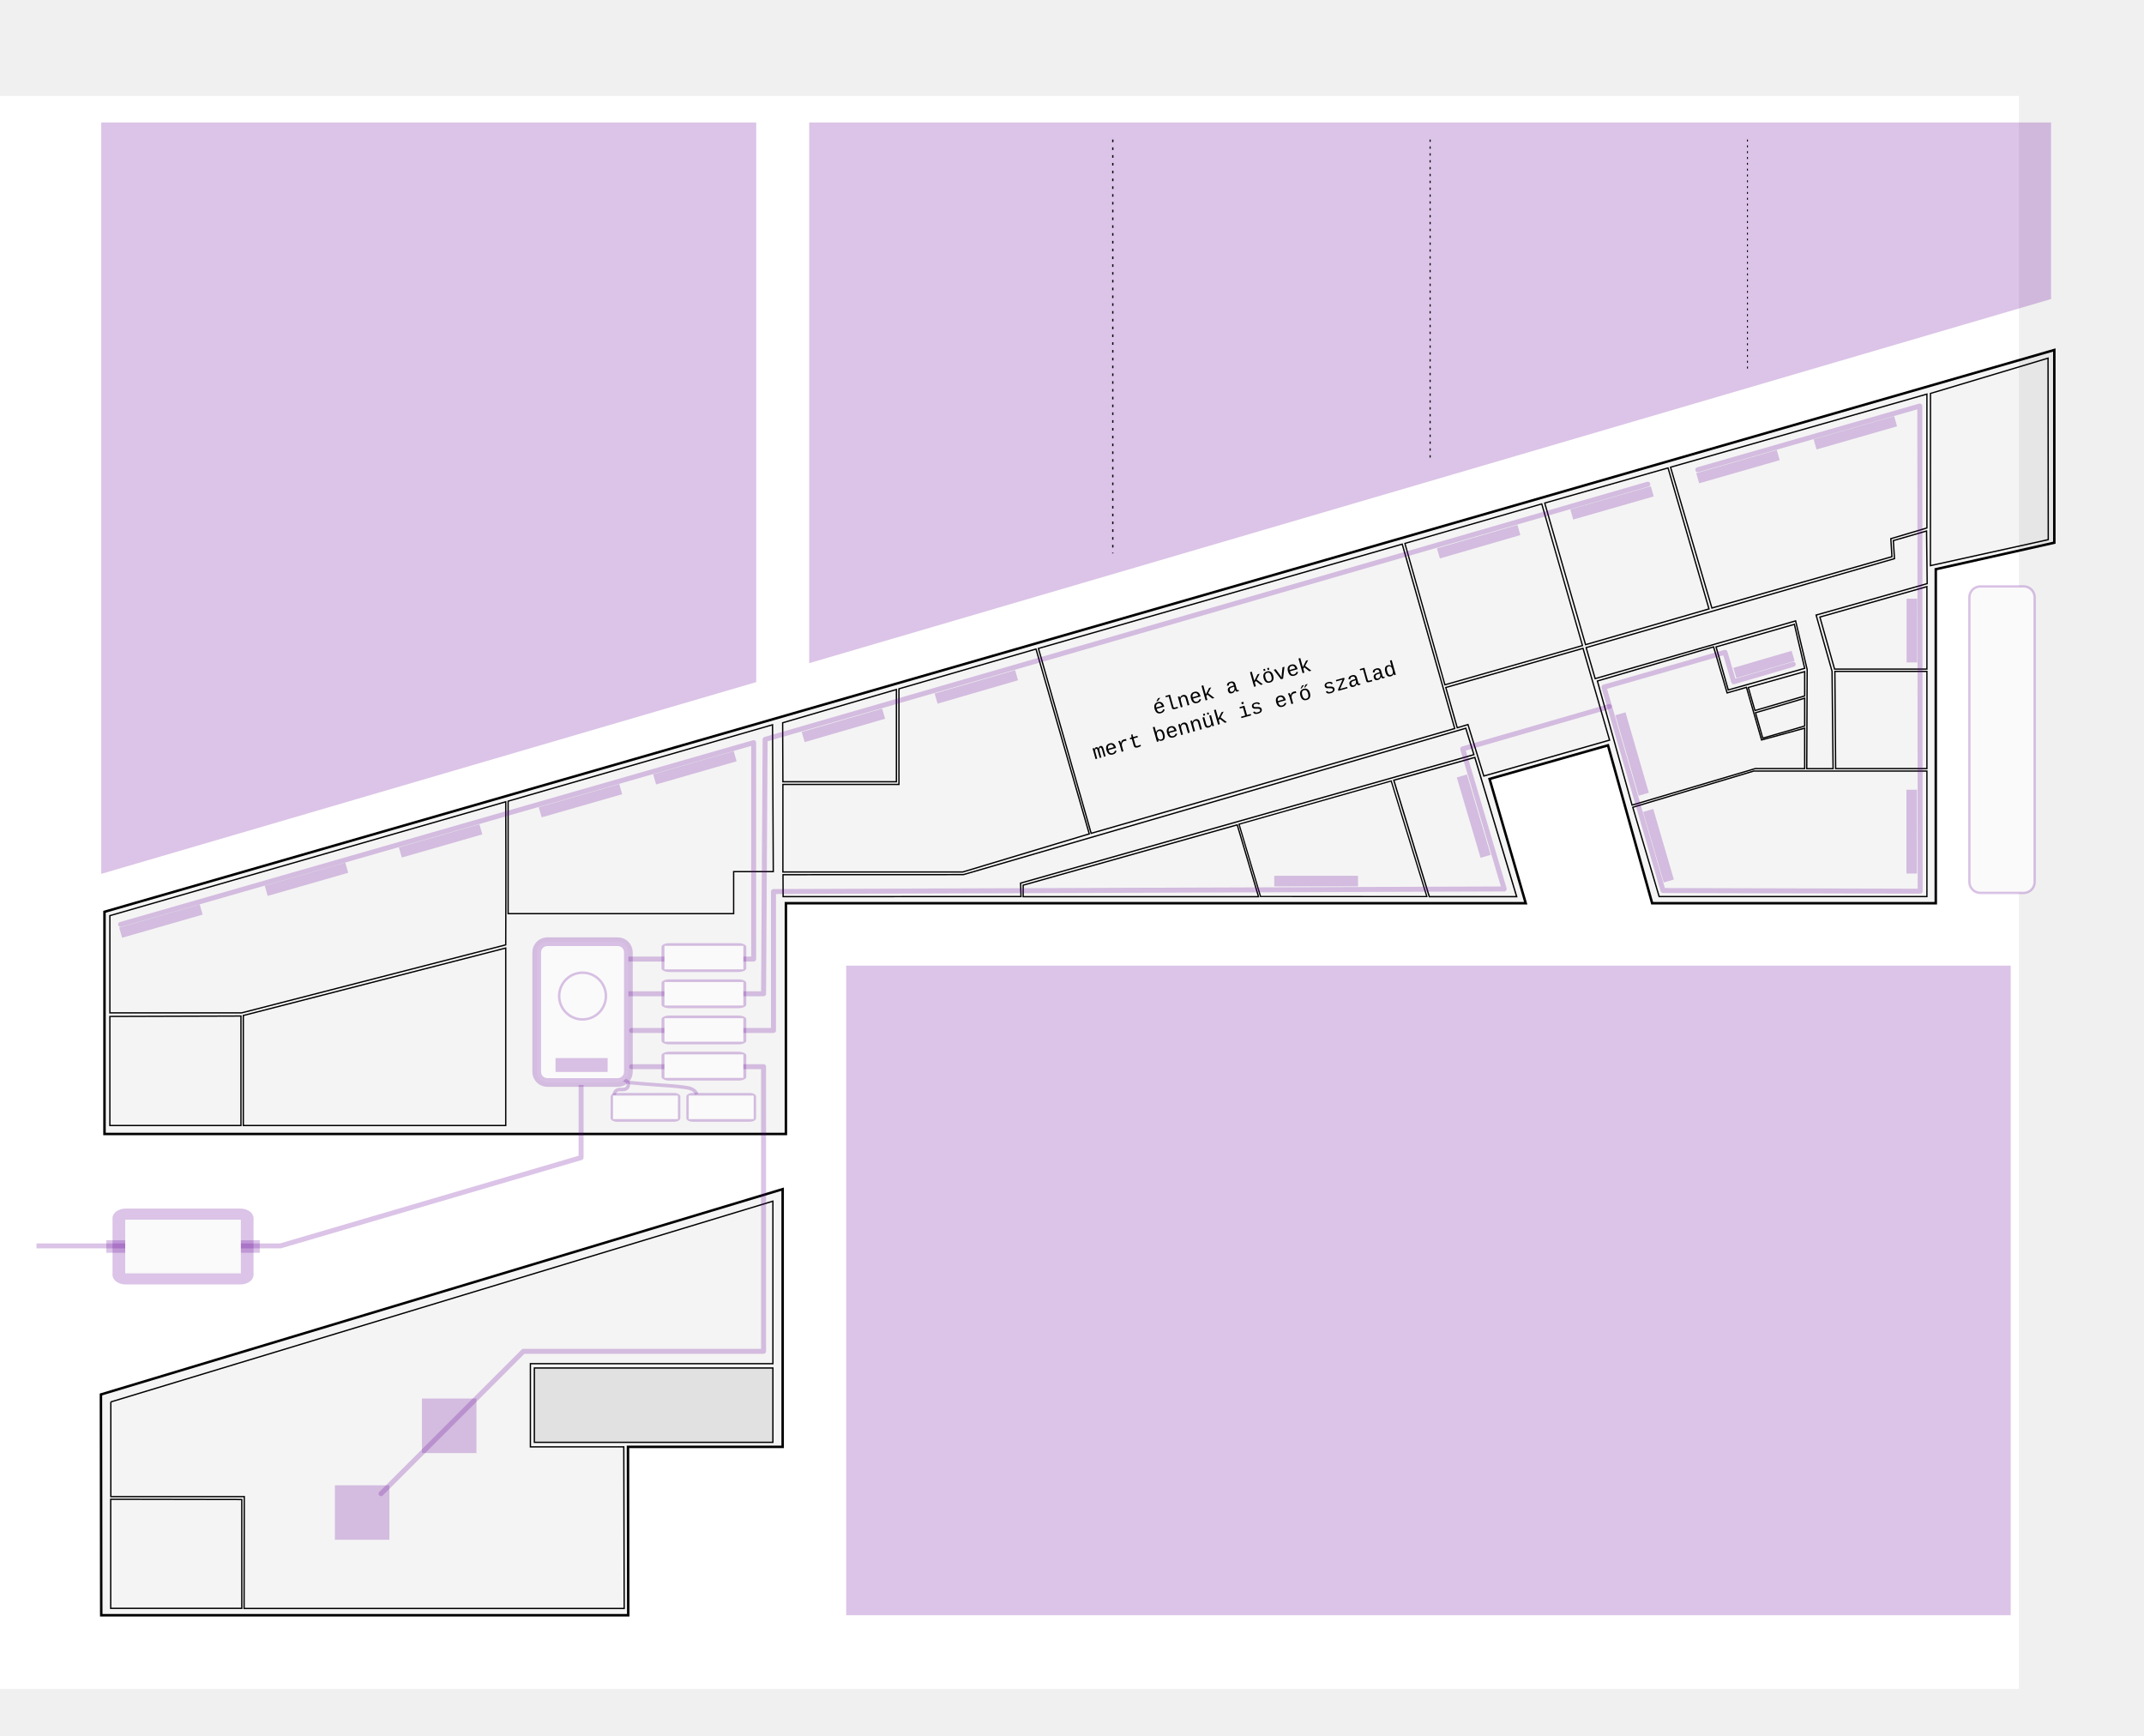
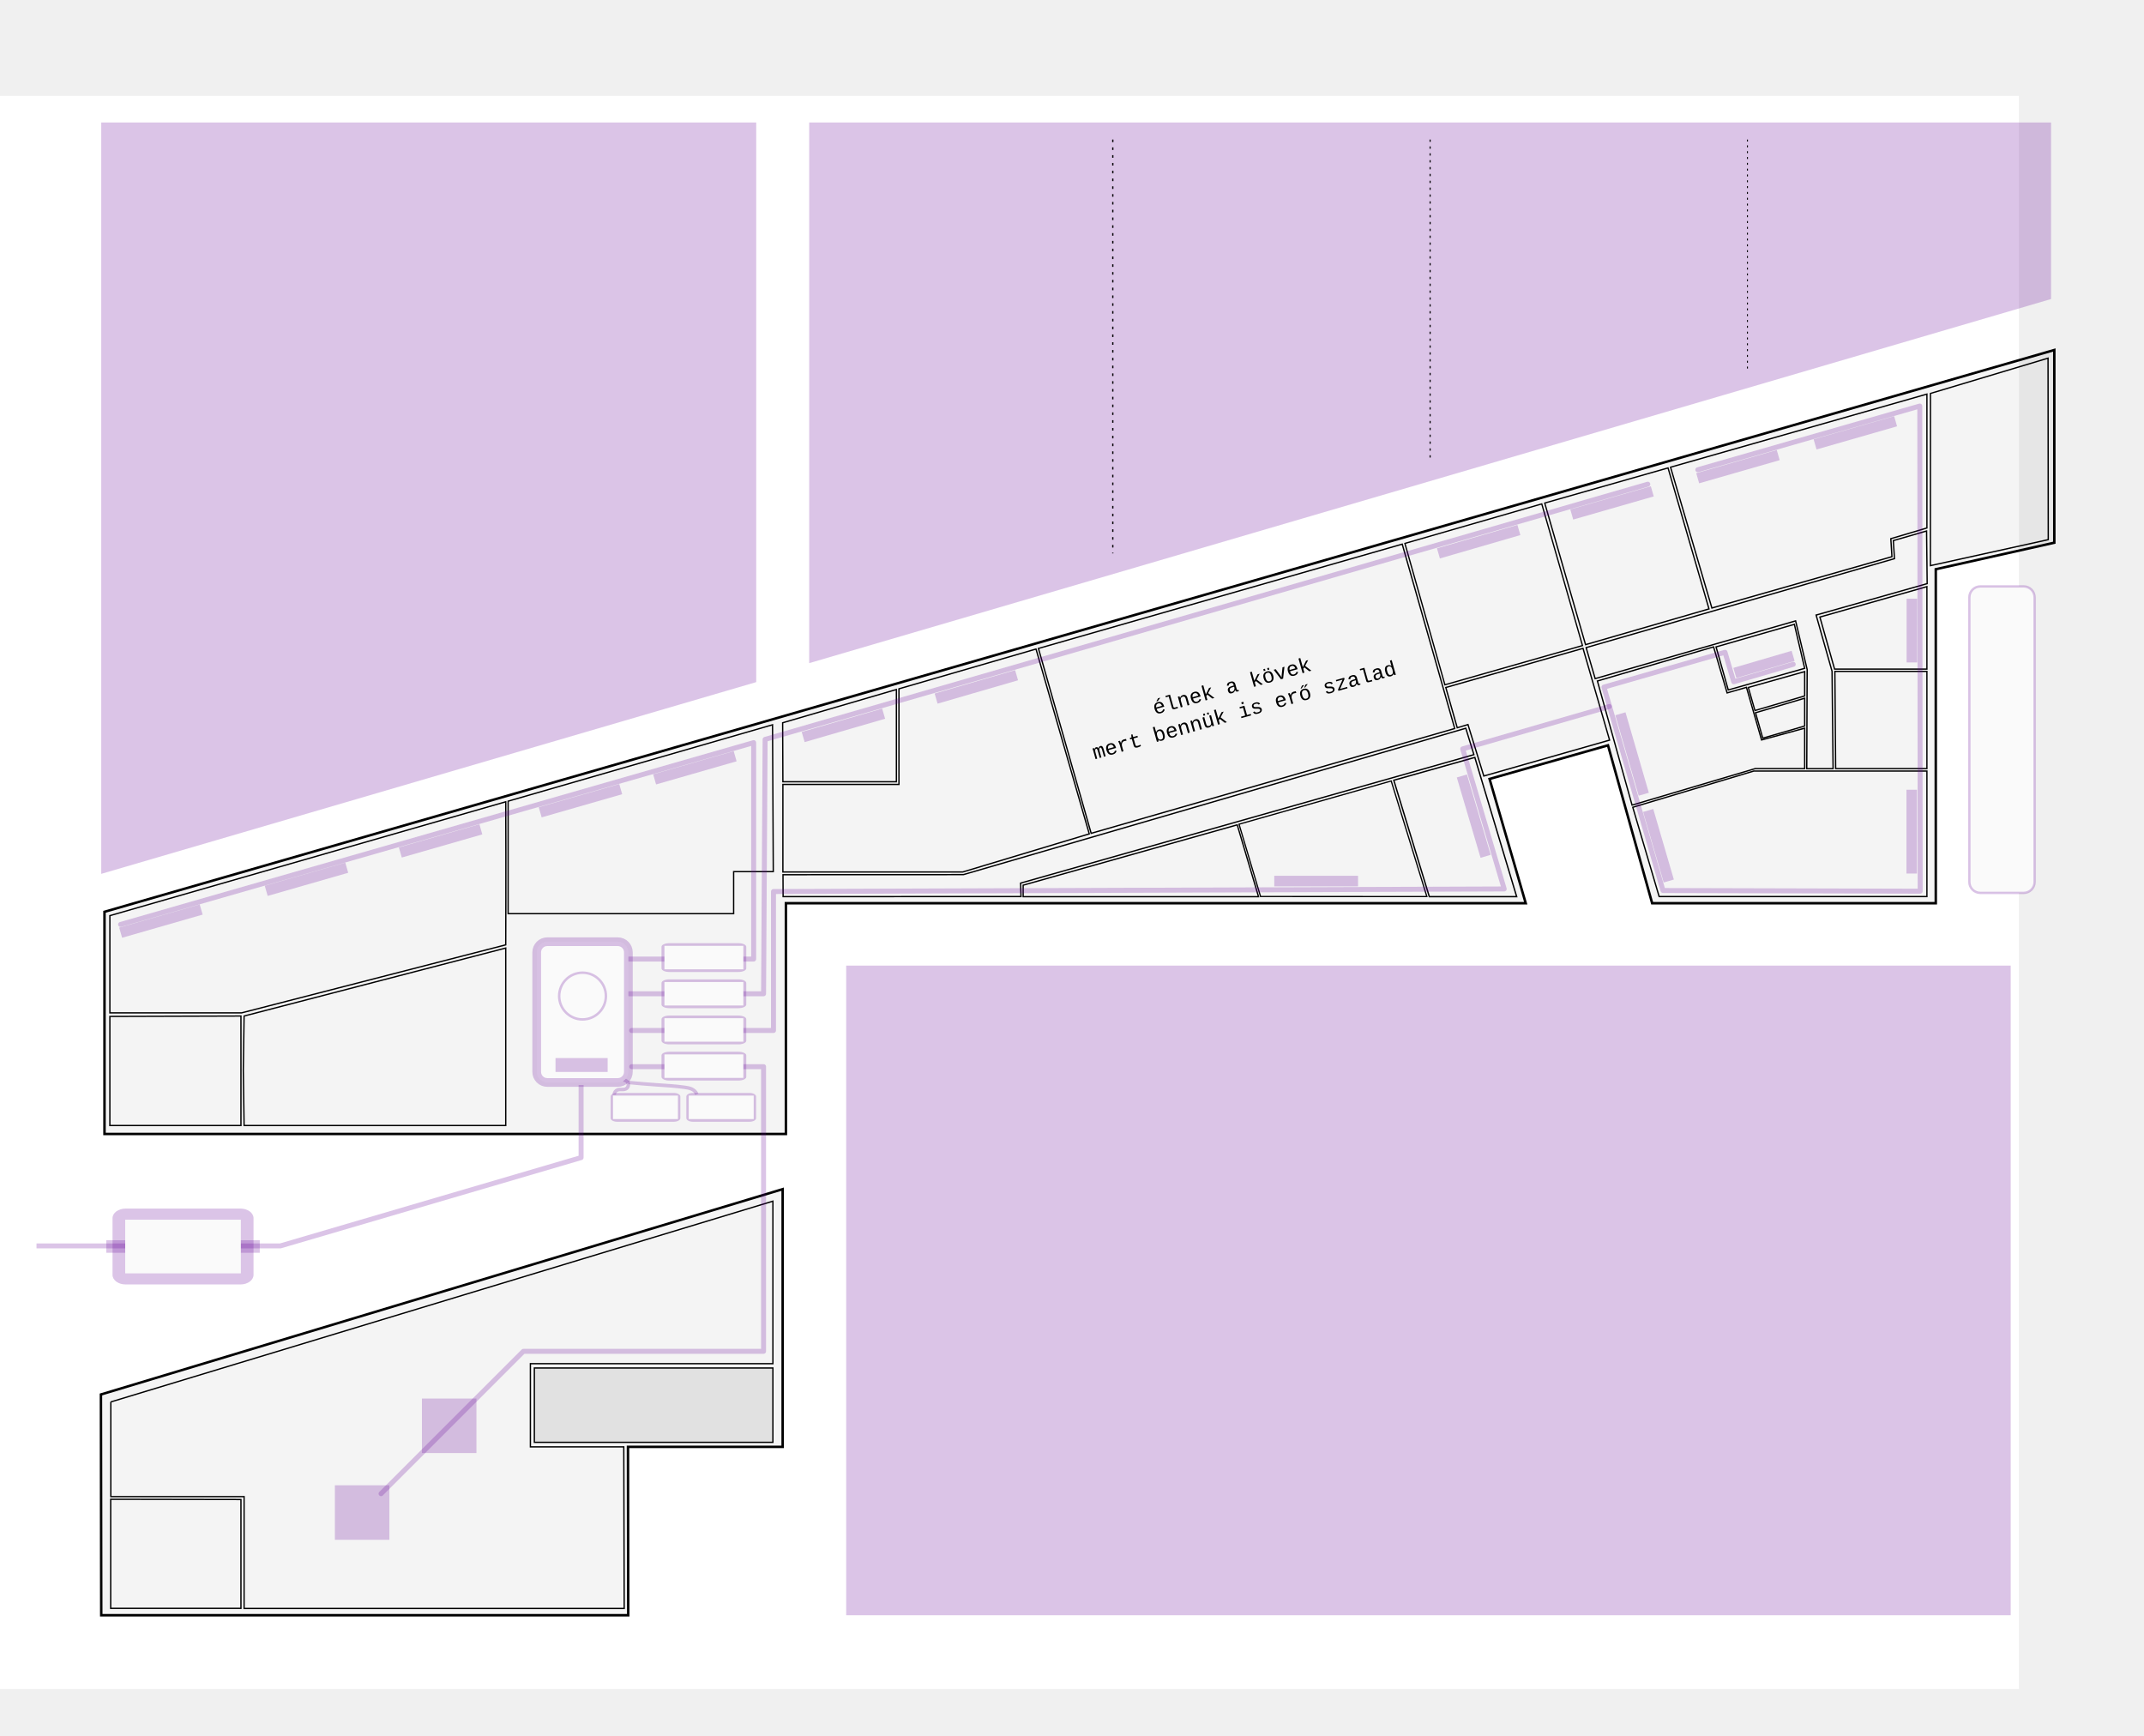
<svg xmlns="http://www.w3.org/2000/svg" width="432.435mm" height="350mm" viewBox="0 0 432.435 350" version="1.1" id="svg5">
  <defs id="defs2">
    </defs>
  <g id="drawing" transform="translate(87.61958,-48.61679)" style="display:inline">
    <rect style="display:inline;opacity:1;fill:#ffffff;fill-opacity:1;stroke:none;stroke-width:0.47;stroke-linecap:butt;stroke-linejoin:round;stroke-miterlimit:4;stroke-dasharray:0.47, 3.759;stroke-dashoffset:0;stroke-opacity:1;stop-color:#000000" id="rect78717" width="416.761" height="321.272" x="-97.173" y="67.955" class="clickthrough" />
    <rect style="opacity:1;fill:#fafafa;fill-opacity:1;stroke:#660099;stroke-width:0.477;stroke-linecap:round;stroke-linejoin:round;stroke-miterlimit:4;stroke-dasharray:none;stroke-opacity:0.231;stop-color:#000000" id="rect4922" width="13.162" height="61.81" x="309.59" y="166.878" ry="2.213" />
    <path style="fill:#000000;fill-opacity:0.045;stroke:#000000;stroke-width:0.5;stroke-linecap:butt;stroke-linejoin:miter;stroke-miterlimit:4;stroke-dasharray:none;stroke-opacity:1" d="m -66.544,232.498 -2.6e-4,44.81 h 137.438 l 2.6e-4,-46.537 149.22,1.2e-4 -7.295,-25.065 23.888,-6.778 8.905,31.842 h 57.206 v -67.358 l 23.907,-5.349 v -38.862 z" id="envelope_emelet" />
    <g id="g2208" style="fill:none;stroke:#660099;stroke-opacity:0.231" transform="translate(0,-1.5875)">
      <path style="fill:none;stroke:#660099;stroke-width:0.7;stroke-linecap:butt;stroke-linejoin:miter;stroke-miterlimit:4;stroke-dasharray:none;stroke-opacity:0.231" d="m 38.092,268.038 c 0.216,-0.021 0.438,0.037 0.617,0.16 0.179,0.123 0.312,0.31 0.371,0.519 0.058,0.209 0.041,0.438 -0.048,0.636 -0.089,0.198 -0.25,0.362 -0.445,0.456 -0.252,0.122 -0.543,0.124 -0.823,0.118 -0.28,-0.006 -0.568,-0.018 -0.83,0.081 -0.198,0.074 -0.372,0.211 -0.491,0.385 -0.119,0.174 -0.184,0.386 -0.182,0.597" id="path1031" />
      <path style="fill:none;fill-opacity:1;stroke:#660099;stroke-width:0.7;stroke-linecap:butt;stroke-linejoin:miter;stroke-miterlimit:4;stroke-dasharray:none;stroke-opacity:0.231" d="m 39.121,268.506 c 1.913,0.189 3.828,0.349 5.746,0.482 1.874,0.129 3.752,0.232 5.612,0.495 0.487,0.069 0.98,0.151 1.426,0.358 0.223,0.104 0.433,0.239 0.609,0.41 0.177,0.171 0.319,0.38 0.402,0.611 0.003,0.007 0.005,0.015 0.008,0.022" id="path1035" />
    </g>
    <path style="fill:#000000;fill-opacity:0.045;stroke:#000000;stroke-width:0.5;stroke-linecap:butt;stroke-linejoin:miter;stroke-miterlimit:4;stroke-dasharray:none;stroke-opacity:1" d="M -67.263,329.841 70.239,288.436 v 51.967 H 39.042 l 0.051,33.958 -106.292,-4e-4 z" id="envelope_foldszint" />
    <path style="fill:#660099;fill-opacity:0.231;stroke:none;stroke-width:0.265px;stroke-linecap:butt;stroke-linejoin:miter;stroke-opacity:1" d="M 75.588,182.353 V 73.313 l 250.482,-2.96e-4 v 35.611 z" id="path91226" class="clickthrough" />
    <rect style="display:inline;opacity:0;fill:#660099;fill-opacity:0.231;stroke:none;stroke-width:1.314;stroke-linecap:butt;stroke-linejoin:round;stroke-miterlimit:4;stroke-dasharray:none;stroke-dashoffset:0;stroke-opacity:0.231;stop-color:#000000" id="rect93623-7" width="58.473" height="31.883" x="267.598" y="73.312" />
    <rect style="display:inline;opacity:0;fill:#660099;fill-opacity:0.231;stroke:none;stroke-width:1.652;stroke-linecap:butt;stroke-linejoin:round;stroke-miterlimit:4;stroke-dasharray:none;stroke-dashoffset:0;stroke-opacity:0.231;stop-color:#000000" id="rect93623-9" width="58.473" height="50.375" x="203.594" y="73.313" />
    <rect style="display:inline;opacity:0;fill:#660099;fill-opacity:0.231;stroke:none;stroke-width:1.933;stroke-linecap:butt;stroke-linejoin:round;stroke-miterlimit:4;stroke-dasharray:none;stroke-dashoffset:0;stroke-opacity:0.231;stop-color:#000000" id="rect93623-6" width="58.473" height="68.96" x="139.591" y="73.313" />
    <rect style="opacity:0;fill:#660099;fill-opacity:0.231;stroke:none;stroke-width:2.178;stroke-linecap:butt;stroke-linejoin:round;stroke-miterlimit:4;stroke-dasharray:none;stroke-dashoffset:0;stroke-opacity:0.231;stop-color:#000000" id="rect93623" width="58.473" height="87.577" x="75.588" y="73.313" />
    <path style="fill:#660099;fill-opacity:0.231;stroke:none;stroke-width:0.265px;stroke-linecap:butt;stroke-linejoin:miter;stroke-opacity:1" d="M 64.905,73.313 H -67.199 V 224.848 L 64.905,186.179 Z" id="path92253" />
    <g id="g2723">
      <path style="display:inline;fill:none;stroke:#000000;stroke-width:0.262;stroke-linecap:butt;stroke-linejoin:miter;stroke-miterlimit:4;stroke-dasharray:0.524, 1.048;stroke-dashoffset:0;stroke-opacity:1" d="M 136.826,76.762 V 160.214" id="path942" />
      <path style="display:inline;fill:none;stroke:#000000;stroke-width:0.231;stroke-linecap:butt;stroke-linejoin:miter;stroke-miterlimit:4;stroke-dasharray:0.461, 0.923;stroke-dashoffset:0;stroke-opacity:1" d="M 200.829,76.762 V 141.429" id="path942-6" />
      <path style="display:inline;fill:none;stroke:#000000;stroke-width:0.196;stroke-linecap:butt;stroke-linejoin:miter;stroke-miterlimit:4;stroke-dasharray:0.391, 0.783;stroke-dashoffset:0;stroke-opacity:1" d="M 264.832,76.762 V 123.305" id="path942-6-3" />
    </g>
    <path style="display:inline;fill:#660099;fill-opacity:0.231;stroke:none;stroke-width:0.256;stroke-linecap:butt;stroke-linejoin:miter;stroke-miterlimit:4;stroke-dasharray:0.256, 3.074;stroke-dashoffset:0;stroke-opacity:1" d="M 317.927,243.35 H 83.054 v 131.012 H 317.927 Z" id="graph" />
    <rect style="display:inline;fill:#660099;fill-opacity:0.231;stroke:none;stroke-width:0.081;stroke-linecap:butt;stroke-linejoin:round;stroke-miterlimit:4;stroke-dasharray:none;stroke-dashoffset:0;stroke-opacity:1;stop-color:#000000" id="rect41701-4" width="30.954" height="2.526" x="-66.18" y="298.739" rx="0" ry="0" />
    <path style="fill:none;stroke:#660099;stroke-width:1;stroke-linecap:butt;stroke-linejoin:round;stroke-miterlimit:4;stroke-dasharray:none;stroke-opacity:0.231" d="m 29.583,267.445 v 14.627 l -60.654,17.807 h -49.188" id="path43866" />
    <rect style="display:inline;fill:#660099;fill-opacity:0.231;stroke:none;stroke-width:0.125;stroke-linecap:round;stroke-linejoin:round;stroke-miterlimit:4;stroke-dasharray:none;stroke-dashoffset:0;stroke-opacity:1;stop-color:#000000" id="rect14422-5" width="28.44" height="15.302" x="-64.923" y="292.351" rx="2.626" ry="1.935" />
    <rect style="display:inline;opacity:1;fill:#fafafa;fill-opacity:1;stroke:none;stroke-width:0.145;stroke-linecap:butt;stroke-linejoin:round;stroke-miterlimit:4;stroke-dasharray:none;stroke-dashoffset:0;stroke-opacity:1;stop-color:#000000" id="rect41701" width="23.323" height="10.824" x="-62.365" y="294.59" rx="0" ry="0" />
    <text xml:space="preserve" style="font-style:normal;font-weight:normal;font-size:4.233px;line-height:1.25;font-family:sans-serif;display:inline;fill:#000000;fill-opacity:1;stroke:none;stroke-width:0.265" x="108.074" y="224.885" id="text4804" transform="rotate(-15.7019)" class="clickthrough">
      <tspan id="tspan4802" style="font-style:normal;font-variant:normal;font-weight:normal;font-stretch:normal;font-size:4.233px;font-family:'Courier New';-inkscape-font-specification:'Courier New';text-align:center;text-anchor:middle;stroke-width:0.265" x="108.074" y="224.885">élnek a kövek</tspan>
      <tspan style="font-style:normal;font-variant:normal;font-weight:normal;font-stretch:normal;font-size:4.233px;font-family:'Courier New';-inkscape-font-specification:'Courier New';text-align:center;text-anchor:middle;stroke-width:0.265" x="108.074" y="230.272" id="tspan8358">mert bennük is erő szalad</tspan>
    </text>
    <path style="fill:none;stroke:#000000;stroke-width:0.265px;stroke-linecap:butt;stroke-linejoin:miter;stroke-opacity:1" d="m 195.203,158.354 -73.374,21.036 10.633,37.284 73.328,-21.14 z" id="room_11" data-room-id="11" />
    <path style="fill:none;fill-opacity:0.08;stroke:#000000;stroke-width:0.265px;stroke-linecap:butt;stroke-linejoin:miter;stroke-opacity:1" d="m 161.923,214.966 -43.176,12.166 v 2.313 h 47.469 z" id="room_27" data-room-id="27" />
    <path style="fill:none;fill-opacity:0.08;stroke:#000000;stroke-width:0.265px;stroke-linecap:butt;stroke-linejoin:miter;stroke-opacity:1" d="m 279.446,173.059 21.583,-6.136 v 16.636 h -18.623 z" id="room_16" data-room-id="16" />
    <path style="fill:none;stroke:#000000;stroke-width:0.265px;stroke-linecap:butt;stroke-linejoin:miter;stroke-opacity:1" d="m 70.33,229.438 -0.023,-4.42 36.385,-0.015 101.331,-29.522 1.636,5.326 -91.432,25.907 0.083,2.712 z" id="room_24" data-room-id="24" />
    <path style="fill:none;stroke:#000000;stroke-width:0.265px;stroke-linecap:butt;stroke-linejoin:miter;stroke-opacity:1" d="m 237.024,197.875 -25.367,7.243 -3.194,-10.379 -2.162,0.646 -2.309,-8.12 27.675,-7.895 z" id="room_17" data-room-id="17" />
    <path style="fill:none;stroke:#000000;stroke-width:0.265px;stroke-linecap:butt;stroke-linejoin:miter;stroke-opacity:1" d="m 300.964,155.702 0.117,10.617 -22.401,6.338 3.215,11.333 0.208,19.639 -5.308,-1e-5 0.083,-19.993 -2.332,-9.806 -40.428,11.646 -1.823,-6.255 62.194,-17.942 -0.232,-3.638 z" id="room_25" data-room-id="25" />
    <path style="fill:none;fill-opacity:0.08;stroke:#000000;stroke-width:0.265px;stroke-linecap:butt;stroke-linejoin:miter;stroke-opacity:1" d="m 301.029,184.014 1e-5,19.61 H 282.623 l -0.156,-19.61 z" id="szita_moso" data-temperature-rooms="[25,1,16]" />
    <path style="fill:none;fill-opacity:0.08;stroke:#000000;stroke-width:0.265px;stroke-linecap:butt;stroke-linejoin:miter;stroke-opacity:1" d="m 276.375,184.059 -11.368,3.199 1.336,4.652 10.032,-2.944 z" id="wc1" data-temperature-rooms="[13,25]" />
    <path style="fill:none;fill-opacity:0.08;stroke:#000000;stroke-width:0.265px;stroke-linecap:butt;stroke-linejoin:miter;stroke-opacity:1" d="m 276.375,189.428 v 5.607 l -8.453,2.447 -1.461,-5.125 z" id="wc2" data-temperature-rooms="[13,25]" />
    <path style="fill:none;fill-opacity:0.08;stroke:#000000;stroke-width:0.265px;stroke-linecap:butt;stroke-linejoin:miter;stroke-opacity:1" d="m 274.295,174.526 -15.794,4.552 2.461,8.679 15.413,-4.358 z" id="ovi_wc" data-temperature-rooms="[13,25]" />
-     <path style="display:inline;fill:none;fill-opacity:0.08;stroke:#000000;stroke-width:0.265;stroke-linecap:butt;stroke-linejoin:miter;stroke-miterlimit:4;stroke-dasharray:none;stroke-opacity:1" d="m 14.385,239.808 v 0 l -52.929,13.605 v 10.964 11.225 l 52.929,-4.2e-4 z" id="pult" />
+     <path style="display:inline;fill:none;fill-opacity:0.08;stroke:#000000;stroke-width:0.265;stroke-linecap:butt;stroke-linejoin:miter;stroke-miterlimit:4;stroke-dasharray:none;stroke-opacity:1" d="m 14.385,239.808 v 0 l -52.772,13.71 -0.157,10.859 0.157,11.225 52.772,-4.2e-4 z" id="pult" />
    <path style="display:inline;fill:#000000;fill-opacity:0.08;stroke:#000000;stroke-width:0.265px;stroke-linecap:butt;stroke-linejoin:miter;stroke-opacity:1" d="m 68.271,324.5 v 14.989 h -48.113 v -14.989 z" id="lenti_wc" />
    <g id="g912">
      <path style="display:inline;fill:none;stroke:#000000;stroke-width:0.265px;stroke-linecap:butt;stroke-linejoin:miter;stroke-opacity:1" d="m 249.325,142.838 8.335,28.402 36.318,-10.36 -0.228,-3.626 7.28,-2.161 v -26.997 z" id="room_2" data-room-id="2" />
      <path style="fill:none;fill-opacity:0.08;stroke:#000000;stroke-width:0.265px;stroke-linecap:butt;stroke-linejoin:miter;stroke-opacity:1" d="m 241.559,210.984 -6.989,-25.028 23.43,-6.881 2.732,9.284 3.902,-1.121 3.046,10.607 8.695,-2.378 v 8.156 h -9.986 z" id="room_13" data-room-id="13" />
      <path style="display:inline;fill:none;stroke:#000000;stroke-width:0.265px;stroke-linecap:butt;stroke-linejoin:miter;stroke-opacity:1" d="m 241.703,211.424 24.396,-7.309 h 34.931 v 25.306 h -54.011 z" id="room_1" data-room-id="1" />
      <path style="display:inline;fill:none;stroke:#000000;stroke-width:0.263px;stroke-linecap:butt;stroke-linejoin:miter;stroke-opacity:1" d="m 223.944,150.065 24.872,-7.081 8.259,28.432 -24.897,7.212 z" id="room_3" data-room-id="3" />
      <path style="display:inline;fill:none;stroke:#000000;stroke-width:0.259px;stroke-linecap:butt;stroke-linejoin:miter;stroke-opacity:1" d="m 223.348,150.241 -27.604,7.966 8.067,28.512 27.748,-7.909 z" id="room_4" data-room-id="4" />
      <path style="display:inline;fill:none;stroke:#000000;stroke-width:0.275px;stroke-linecap:butt;stroke-linejoin:miter;stroke-opacity:1" d="m 193.501,205.969 16.345,-4.603 8.439,28.079 h -17.62 z" id="room_7" data-room-id="7" />
      <path style="display:inline;fill:none;stroke:#000000;stroke-width:0.247px;stroke-linecap:butt;stroke-linejoin:miter;stroke-opacity:1" d="m 192.982,206.118 -30.694,8.717 4.339,14.581 33.543,0.012 z" id="room_6" data-room-id="6" />
      <path style="fill:none;stroke:#000000;stroke-width:0.265px;stroke-linecap:butt;stroke-linejoin:miter;stroke-opacity:1" d="m 121.338,179.509 10.74,37.276 -25.516,7.685 H 70.286 l 2.6e-4,-17.656 h 23.409 v -19.284 z" id="room_5" data-room-id="5" />
      <path style="display:inline;fill:none;stroke:#000000;stroke-width:0.265px;stroke-linecap:butt;stroke-linejoin:miter;stroke-opacity:1" d="m 93.18,187.669 v 18.598 H 70.286 l -0.047,-11.888 z" id="room_12" data-room-id="12" />
      <path style="fill:none;stroke:#000000;stroke-width:0.265px;stroke-linecap:butt;stroke-linejoin:miter;stroke-opacity:1" d="m 68.346,224.399 -0.149,-29.618 -53.33,15.41 v 22.688 h 45.486 l 4.94e-4,-8.48 z" id="room_8" data-room-id="8" />
      <path style="fill:none;stroke:#000000;stroke-width:0.265px;stroke-linecap:butt;stroke-linejoin:miter;stroke-opacity:1" d="m 14.385,210.313 -79.843,22.964 v 19.607 h 26.56 l 53.283,-13.721 c 0,0 0.062,-14.952 -1.64e-4,-28.849 z" id="room_9" data-room-id="9" />
-       <path style="fill:none;stroke:#000000;stroke-width:0.265px;stroke-linecap:butt;stroke-linejoin:miter;stroke-opacity:1" d="m -65.267,331.342 133.538,-40.484 v 32.772 h -48.913 v 16.774 h 18.837 l 0.083,32.587 -76.665,4.8e-4 0.04,-22.556 -26.92,-2.8e-4 v -19.093" id="room_10" data-room-id="10" />
+       <path style="fill:none;stroke:#000000;stroke-width:0.265px;stroke-linecap:butt;stroke-linejoin:miter;stroke-opacity:1" d="m -65.267,331.342 133.538,-40.484 v 32.772 h -48.913 v 16.774 h 18.837 l 0.083,32.587 -76.665,4.8e-4 v -22.556 l -26.88,-2.8e-4 v -19.093" id="room_10" data-room-id="10" />
    </g>
    <path style="fill:none;stroke:#660099;stroke-width:1;stroke-linecap:round;stroke-linejoin:round;stroke-miterlimit:4;stroke-dasharray:none;stroke-opacity:0.231" d="m 39.272,242.029 25.118,-7e-5 V 198.381 l -127.688,36.669" id="path6552" class="clickthrough" />
    <path style="display:inline;fill:none;stroke:#660099;stroke-width:1;stroke-linecap:round;stroke-linejoin:round;stroke-miterlimit:4;stroke-dasharray:none;stroke-opacity:0.231" d="M 39.248,249.029 H 66.39 l 0.31,-51.302 178.035,-51.463" id="path5000" class="clickthrough" />
    <path style="fill:none;stroke:#660099;stroke-width:1;stroke-linecap:round;stroke-linejoin:round;stroke-miterlimit:4;stroke-dasharray:none;stroke-opacity:0.231" d="m 254.823,143.351 44.77,-12.849 0.079,97.843 -51.874,-0.14 -11.906,-41.018 24.416,-7.023 1.757,5.943 12.006,-3.52" id="path1049" />
    <path style="fill:none;stroke:#660099;stroke-width:1;stroke-linecap:round;stroke-linejoin:round;stroke-miterlimit:4;stroke-dasharray:none;stroke-opacity:0.231" d="m 39.777,256.437 28.613,-3.3e-4 1.87e-4,-28.026 147.382,-0.518 -8.374,-28.247 29.575,-8.547" id="path6020" class="clickthrough" />
    <path style="fill:none;stroke:#660099;stroke-width:1;stroke-linecap:round;stroke-linejoin:round;stroke-miterlimit:4;stroke-dasharray:none;stroke-opacity:0.231" d="m 39.801,263.729 26.589,-4.1e-4 v 4.947 52.461 l -48.441,4.1e-4 -28.707,28.707" id="path7279" class="clickthrough" />
    <g id="cycle4_radiators" transform="translate(-4.233333,4.233333)" class="clickthrough">
      <rect style="opacity:1;fill:#660099;fill-opacity:0.231;stroke:none;stroke-width:0.215;stroke-linecap:butt;stroke-linejoin:round;stroke-miterlimit:4;stroke-dasharray:none;stroke-dashoffset:0;stroke-opacity:0.231;stop-color:#000000" id="trafohaz_radiator_2" width="10.995" height="10.995" x="-15.842" y="343.921" />
      <rect style="display:inline;fill:#660099;fill-opacity:0.231;stroke:none;stroke-width:0.215;stroke-linecap:butt;stroke-linejoin:round;stroke-miterlimit:4;stroke-dasharray:none;stroke-dashoffset:0;stroke-opacity:0.231;stop-color:#000000" id="trafohaz_radiator_1" width="10.995" height="10.995" x="1.713" y="326.428" />
    </g>
    <g id="cycle3_radiators" class="clickthrough" transform="translate(0.2305368,1.5875)">
      <rect style="display:inline;fill:#660099;fill-opacity:0.231;stroke:none;stroke-width:0.215;stroke-linecap:butt;stroke-linejoin:round;stroke-miterlimit:4;stroke-dasharray:none;stroke-dashoffset:0;stroke-opacity:0.231;stop-color:#000000" id="kisterem_radiator_2" width="16.898" height="2.128" x="-13.937" y="207.4" ry="0" transform="rotate(-16.0342)" />
      <rect style="display:inline;fill:#660099;fill-opacity:0.231;stroke:none;stroke-width:0.215;stroke-linecap:butt;stroke-linejoin:round;stroke-miterlimit:4;stroke-dasharray:none;stroke-dashoffset:0;stroke-opacity:0.231;stop-color:#000000" id="kisterem_radiator_1" width="16.898" height="2.128" x="-37.952" y="207.406" ry="0" transform="rotate(-16.0342)" />
      <rect style="display:inline;fill:#660099;fill-opacity:0.231;stroke:none;stroke-width:0.215;stroke-linecap:butt;stroke-linejoin:round;stroke-miterlimit:4;stroke-dasharray:none;stroke-dashoffset:0;stroke-opacity:0.231;stop-color:#000000" id="vendegter_radiator_3" width="16.898" height="2.128" x="-67.303" y="207.401" ry="0" transform="rotate(-16.0342)" />
      <rect style="display:inline;fill:#660099;fill-opacity:0.231;stroke:none;stroke-width:0.215;stroke-linecap:butt;stroke-linejoin:round;stroke-miterlimit:4;stroke-dasharray:none;stroke-dashoffset:0;stroke-opacity:0.231;stop-color:#000000" id="vendegter_radiator_2" width="16.898" height="2.128" x="-95.438" y="207.37" ry="0" transform="rotate(-16.0342)" />
      <rect style="display:inline;fill:#660099;fill-opacity:0.231;stroke:none;stroke-width:0.215;stroke-linecap:butt;stroke-linejoin:round;stroke-miterlimit:4;stroke-dasharray:none;stroke-dashoffset:0;stroke-opacity:0.231;stop-color:#000000" id="vendegter_radiator_1" width="16.898" height="2.128" x="-125.985" y="207.369" ry="0" transform="rotate(-16.0342)" />
    </g>
    <g id="cycle1_radiators" class="clickthrough" style="display:inline">
      <rect style="display:inline;fill:#660099;fill-opacity:0.231;stroke:none;stroke-width:0.202;stroke-linecap:butt;stroke-linejoin:round;stroke-miterlimit:4;stroke-dasharray:none;stroke-dashoffset:0;stroke-opacity:0.231;stop-color:#000000" id="oktopusz_szita_radiator_2" data-location-id="oktopusz_szita" data-probes="[]" data-trvs="[&quot;79&quot;]" width="14.824" height="2.128" x="272.182" y="-176.618" ry="0" transform="rotate(73.72126)" />
      <rect style="display:inline;fill:#660099;fill-opacity:0.231;stroke:none;stroke-width:0.215;stroke-linecap:butt;stroke-linejoin:round;stroke-miterlimit:4;stroke-dasharray:none;stroke-dashoffset:0;stroke-opacity:0.231;stop-color:#000000" id="oktopusz_szita_radiator_1" data-trvs="[&quot;77&quot;]" width="16.898" height="2.128" x="207.881" y="-299.028" ry="0" transform="rotate(90)" />
      <rect style="display:inline;fill:#660099;fill-opacity:0.231;stroke:none;stroke-width:0.215;stroke-linecap:butt;stroke-linejoin:round;stroke-miterlimit:4;stroke-dasharray:none;stroke-dashoffset:0;stroke-opacity:0.231;stop-color:#000000" id="golyafeszek_radiator_1" data-location-id="golyafeszek" data-probes="[&quot;ovi_radiatorok_shelly/temperature:100&quot;,&quot;ovi_radiatorok_shelly/temperature:101&quot;]" data-trvs="[&quot;71&quot;]" width="16.898" height="2.128" x="229.459" y="208.713" ry="0" transform="rotate(-16.0342)" />
      <rect style="display:inline;fill:#660099;fill-opacity:0.231;stroke:none;stroke-width:0.215;stroke-linecap:butt;stroke-linejoin:round;stroke-miterlimit:4;stroke-dasharray:none;stroke-dashoffset:0;stroke-opacity:0.231;stop-color:#000000" id="golyafeszek_radiator_2" data-location-id="golyafeszek" data-probes="[&quot;ovi_radiatorok_shelly/temperature:102&quot;,&quot;ovi_radiatorok_shelly/temperature:103&quot;]" data-trvs="[&quot;75&quot;]" width="16.898" height="2.128" x="204.819" y="208.732" ry="0" transform="rotate(-16.0342)" />
      <rect style="display:inline;fill:#660099;fill-opacity:0.231;stroke:none;stroke-width:0.183;stroke-linecap:butt;stroke-linejoin:round;stroke-miterlimit:4;stroke-dasharray:none;stroke-dashoffset:0;stroke-opacity:0.231;stop-color:#000000" id="golyafeszek_wc_radiator_1" width="12.244" height="2.128" x="199.997" y="249.529" ry="0" transform="matrix(0.959728,-0.2809309,0.2807371,0.9597847,0,0)" />
      <rect style="display:inline;fill:#660099;fill-opacity:0.231;stroke:none;stroke-width:0.215;stroke-linecap:butt;stroke-linejoin:round;stroke-miterlimit:4;stroke-dasharray:none;stroke-dashoffset:0;stroke-opacity:0.231;stop-color:#000000" id="gepmuhely_radiator_1" data-trvs="[&quot;57&quot;]" width="16.898" height="2.128" x="251.623" y="-177.097" ry="0" transform="rotate(73.80998)" />
      <rect style="display:inline;fill:#660099;fill-opacity:0.231;stroke:none;stroke-width:0.188;stroke-linecap:butt;stroke-linejoin:round;stroke-miterlimit:4;stroke-dasharray:none;stroke-dashoffset:0;stroke-opacity:0.231;stop-color:#000000" id="kistargyalo_radiator_1" width="12.853" height="2.128" x="169.357" y="-299.062" ry="0" transform="rotate(90)" />
      <rect style="display:inline;fill:#660099;fill-opacity:0.231;stroke:none;stroke-width:0.215;stroke-linecap:butt;stroke-linejoin:round;stroke-miterlimit:4;stroke-dasharray:none;stroke-dashoffset:0;stroke-opacity:0.231;stop-color:#000000" id="golyairoda_radiator_1" data-trvs="[&quot;65&quot;]" width="16.898" height="2.128" x="255.466" y="-141.601" ry="0" transform="rotate(73.52075)" />
      <rect style="opacity:1;fill:#660099;fill-opacity:0.231;stroke:none;stroke-width:0.215;stroke-linecap:butt;stroke-linejoin:round;stroke-miterlimit:4;stroke-dasharray:none;stroke-dashoffset:0;stroke-opacity:0.231;stop-color:#000000" id="studio_radiator_1" data-trvs="[&quot;69&quot;]" width="16.898" height="2.128" x="169.392" y="225.243" ry="0" />
    </g>
    <g id="cycle2_radiators" class="clickthrough">
      <rect style="display:inline;fill:#660099;fill-opacity:0.231;stroke:none;stroke-width:0.215;stroke-linecap:butt;stroke-linejoin:round;stroke-miterlimit:4;stroke-dasharray:none;stroke-dashoffset:0;stroke-opacity:0.231;stop-color:#000000" id="merce_radiator_1" data-trvs="[&quot;63&quot;]" width="16.898" height="2.128" x="44.34" y="209.133" ry="0" transform="rotate(-16.19002)" />
      <rect style="display:inline;fill:#660099;fill-opacity:0.231;stroke:none;stroke-width:0.215;stroke-linecap:butt;stroke-linejoin:round;stroke-miterlimit:4;stroke-dasharray:none;stroke-dashoffset:0;stroke-opacity:0.231;stop-color:#000000" id="merce_targyalo_radiator_1" data-display-label="Diós Edit" data-trvs="[&quot;53&quot;]" width="16.898" height="2.128" x="16.429" y="209.104" ry="0" transform="rotate(-16.19002)" />
      <rect style="display:inline;fill:#660099;fill-opacity:0.231;stroke:none;stroke-width:0.215;stroke-linecap:butt;stroke-linejoin:round;stroke-miterlimit:4;stroke-dasharray:none;stroke-dashoffset:0;stroke-opacity:0.231;stop-color:#000000" id="pk_radiator_1" data-trvs="[&quot;42&quot;]" width="16.898" height="2.128" x="178.386" y="208.742" ry="0" transform="rotate(-16.0342)" />
      <rect style="display:inline;fill:#660099;fill-opacity:0.231;stroke:none;stroke-width:0.215;stroke-linecap:butt;stroke-linejoin:round;stroke-miterlimit:4;stroke-dasharray:none;stroke-dashoffset:0;stroke-opacity:0.231;stop-color:#000000" id="szgk_radiator_1" data-trvs="[&quot;59&quot;]" width="16.898" height="2.128" x="149.803" y="209.262" ry="0" transform="rotate(-16.19002)" />
    </g>
    <rect style="opacity:1;fill:#fafafa;fill-opacity:1;stroke:#660099;stroke-width:1.755;stroke-linecap:round;stroke-linejoin:round;stroke-miterlimit:4;stroke-dasharray:none;stroke-dashoffset:0;stroke-opacity:0.231;stop-color:#000000" id="rect14620" width="18.49" height="28.387" x="20.631" y="238.532" ry="2.14" />
    <rect style="opacity:1;fill:#660099;fill-opacity:0.231;stroke:none;stroke-width:0.204;stroke-linecap:round;stroke-linejoin:round;stroke-miterlimit:4;stroke-dasharray:none;stroke-dashoffset:0;stroke-opacity:0.79;stop-color:#000000" id="rect14422" width="10.515" height="2.803" x="24.427" y="261.996" class="clickthrough" />
    <circle style="display:inline;fill:none;fill-opacity:0.231;stroke:#660099;stroke-width:0.5;stroke-linecap:butt;stroke-linejoin:round;stroke-miterlimit:4;stroke-dasharray:none;stroke-dashoffset:0;stroke-opacity:0.231;stop-color:#000000" id="path79704-9" cx="29.876" cy="249.491" r="4.713" class="clickthrough" />
    <rect style="display:inline;fill:#660099;fill-opacity:0.231;stroke:none;stroke-width:0.06;stroke-linecap:round;stroke-linejoin:round;stroke-miterlimit:4;stroke-dasharray:none;stroke-dashoffset:0;stroke-opacity:1;stop-color:#000000" id="rect14422-5-7" width="17.096" height="5.811" x="45.805" y="238.826" rx="1.579" ry="0.735" />
    <rect style="display:inline;fill:#fafafa;fill-opacity:1;stroke:none;stroke-width:0.079;stroke-linecap:butt;stroke-linejoin:round;stroke-miterlimit:4;stroke-dasharray:none;stroke-dashoffset:0;stroke-opacity:1;stop-color:#000000" id="rect41701-6" width="15.917" height="4.736" x="46.395" y="239.364" rx="0" ry="0" />
    <rect style="display:inline;fill:#660099;fill-opacity:0.231;stroke:none;stroke-width:0.06;stroke-linecap:round;stroke-linejoin:round;stroke-miterlimit:4;stroke-dasharray:none;stroke-dashoffset:0;stroke-opacity:1;stop-color:#000000" id="rect14422-5-7-4" width="17.096" height="5.811" x="45.805" y="246.125" rx="1.579" ry="0.735" />
    <rect style="display:inline;fill:#fafafa;fill-opacity:1;stroke:none;stroke-width:0.079;stroke-linecap:butt;stroke-linejoin:round;stroke-miterlimit:4;stroke-dasharray:none;stroke-dashoffset:0;stroke-opacity:1;stop-color:#000000" id="rect41701-6-7" width="15.917" height="4.736" x="46.395" y="246.662" rx="0" ry="0" />
    <rect style="display:inline;fill:#660099;fill-opacity:0.231;stroke:none;stroke-width:0.06;stroke-linecap:round;stroke-linejoin:round;stroke-miterlimit:4;stroke-dasharray:none;stroke-dashoffset:0;stroke-opacity:1;stop-color:#000000" id="rect14422-5-7-4-3" width="17.096" height="5.811" x="45.805" y="253.423" rx="1.579" ry="0.735" />
    <rect style="display:inline;fill:#fafafa;fill-opacity:1;stroke:none;stroke-width:0.079;stroke-linecap:butt;stroke-linejoin:round;stroke-miterlimit:4;stroke-dasharray:none;stroke-dashoffset:0;stroke-opacity:1;stop-color:#000000" id="rect41701-6-7-6" width="15.917" height="4.736" x="46.395" y="253.961" rx="0" ry="0" />
    <rect style="display:inline;fill:#660099;fill-opacity:0.231;stroke:none;stroke-width:0.06;stroke-linecap:round;stroke-linejoin:round;stroke-miterlimit:4;stroke-dasharray:none;stroke-dashoffset:0;stroke-opacity:1;stop-color:#000000" id="rect14422-5-7-4-5" width="17.096" height="5.811" x="45.805" y="260.722" rx="1.579" ry="0.735" />
    <rect style="display:inline;fill:#660099;fill-opacity:0.231;stroke:none;stroke-width:0.054;stroke-linecap:round;stroke-linejoin:round;stroke-miterlimit:4;stroke-dasharray:none;stroke-dashoffset:0;stroke-opacity:1;stop-color:#000000" id="rect14422-5-7-4-5-7" width="14.07" height="5.811" x="35.535" y="269.029" rx="1.299" ry="0.735" />
    <rect style="display:inline;fill:#660099;fill-opacity:0.231;stroke:none;stroke-width:0.054;stroke-linecap:round;stroke-linejoin:round;stroke-miterlimit:4;stroke-dasharray:none;stroke-dashoffset:0;stroke-opacity:1;stop-color:#000000" id="rect14422-5-7-4-5-7-6" width="14.07" height="5.811" x="50.813" y="269.029" rx="1.299" ry="0.735" />
    <rect style="display:inline;fill:#fafafa;fill-opacity:1;stroke:none;stroke-width:0.079;stroke-linecap:butt;stroke-linejoin:round;stroke-miterlimit:4;stroke-dasharray:none;stroke-dashoffset:0;stroke-opacity:1;stop-color:#000000" id="rect41701-6-7-66" width="15.917" height="4.736" x="46.395" y="261.26" rx="0" ry="0" />
    <rect style="display:inline;fill:#fafafa;fill-opacity:1;stroke:none;stroke-width:0.072;stroke-linecap:butt;stroke-linejoin:round;stroke-miterlimit:4;stroke-dasharray:none;stroke-dashoffset:0;stroke-opacity:1;stop-color:#000000" id="rect41701-6-7-66-0" width="13.099" height="4.736" x="36.02" y="269.567" rx="0" ry="0" />
    <rect style="display:inline;fill:#fafafa;fill-opacity:1;stroke:none;stroke-width:0.072;stroke-linecap:butt;stroke-linejoin:round;stroke-miterlimit:4;stroke-dasharray:none;stroke-dashoffset:0;stroke-opacity:1;stop-color:#000000" id="rect41701-6-7-66-0-7" width="13.099" height="4.736" x="51.298" y="269.567" rx="0" ry="0" />
    <path style="fill:none;fill-opacity:0.281;stroke:none;stroke-width:0.265;stroke-linecap:butt;stroke-linejoin:miter;stroke-miterlimit:4;stroke-dasharray:0.265, 3.18;stroke-dashoffset:0;stroke-opacity:1" d="M 15.84,241.412 H 66.448 v 31.712 H 15.84 Z" id="control" />
-     <path style="fill:none;stroke:#000000;stroke-width:0.265px;stroke-linecap:butt;stroke-linejoin:miter;stroke-opacity:1" d="m -65.46,253.603 -3.08e-4,21.999 h 26.44 l 3.08e-4,-22.084 z" id="path1778" />
-     <path style="display:inline;fill:none;stroke:#000000;stroke-width:0.265px;stroke-linecap:butt;stroke-linejoin:miter;stroke-opacity:1" d="m -65.291,350.976 -3.08e-4,21.999 h 26.44 l 3.08e-4,-21.952 z" id="path1778-9" />
+     <path style="fill:none;stroke:#000000;stroke-width:0.265px;stroke-linecap:butt;stroke-linejoin:miter;stroke-opacity:1" d="m -65.46,253.603 -3.08e-4,21.999 h 26.44 v -22.084 z" id="path1778" />
+     <path style="display:inline;fill:none;stroke:#000000;stroke-width:0.265px;stroke-linecap:butt;stroke-linejoin:miter;stroke-opacity:1" d="m -65.291,350.976 -3.08e-4,21.999 h 26.271 v -21.952 z" id="path1778-9" />
    <path style="fill:none;stroke:#000000;stroke-width:0.265px;stroke-linecap:butt;stroke-linejoin:miter;stroke-opacity:1" d="m 301.748,127.959 23.713,-7.111 0.042,36.6 -23.767,5.243 z" id="path2935" />
  </g>
</svg>
